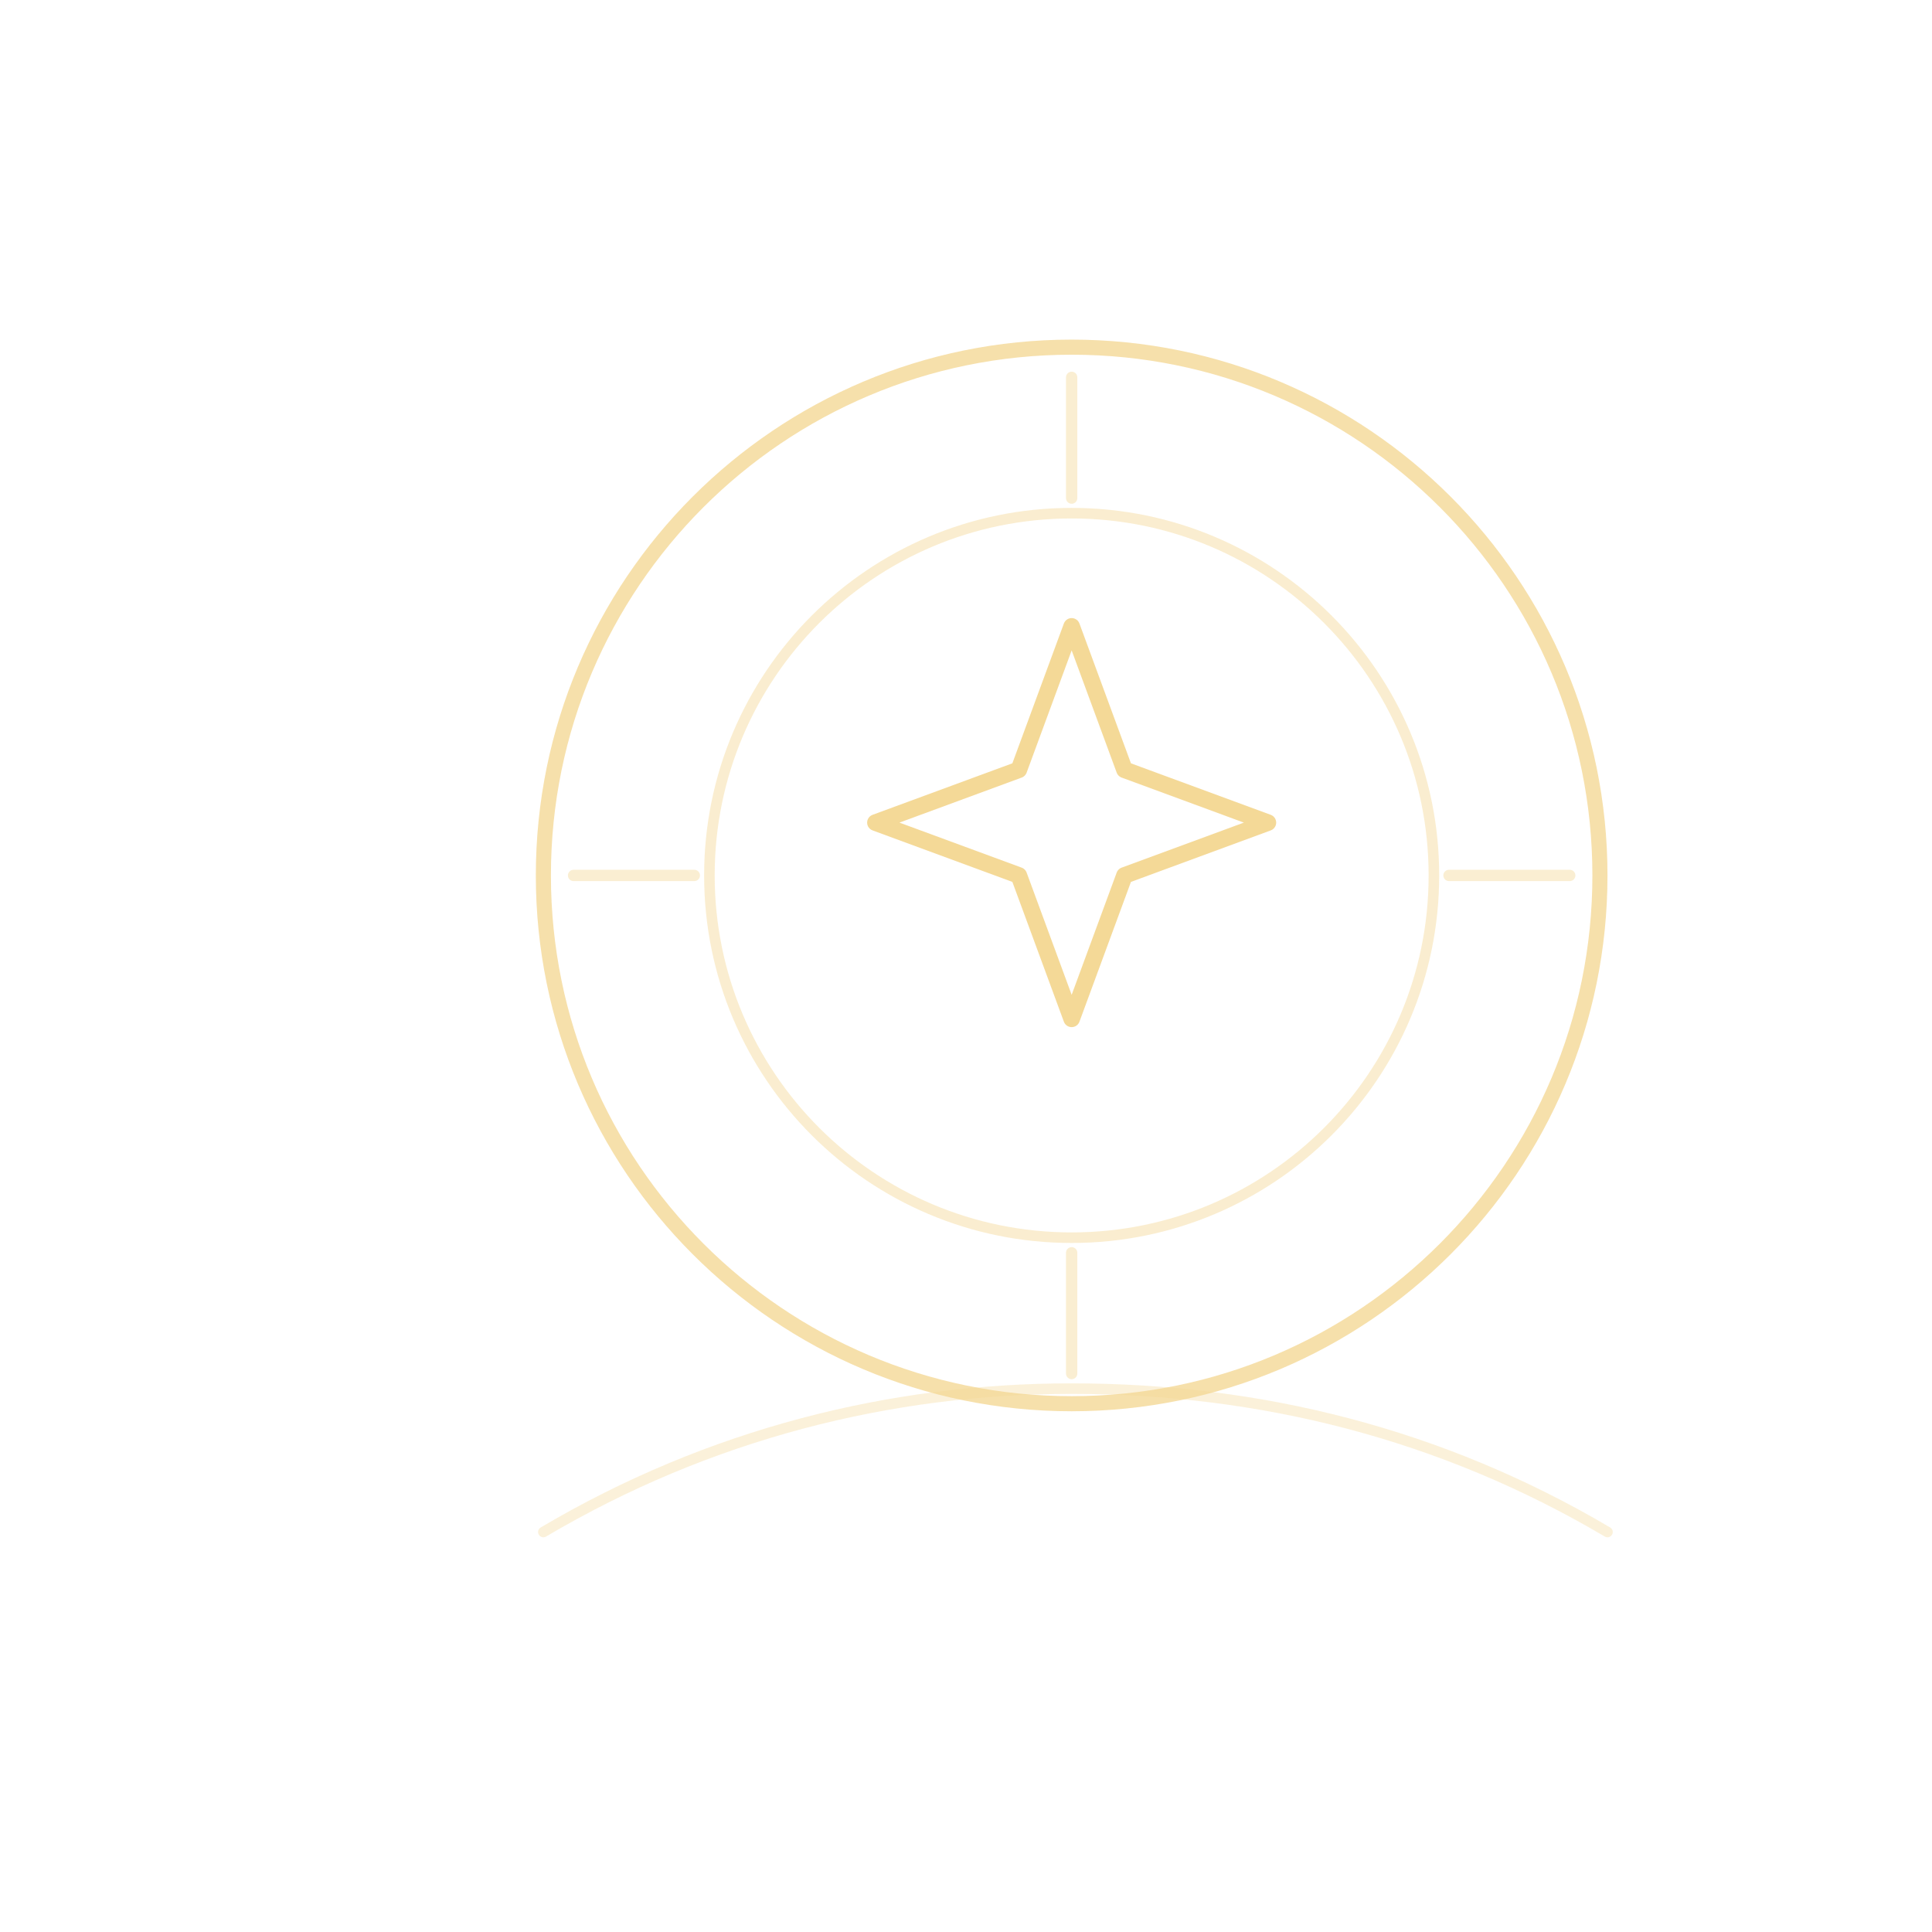
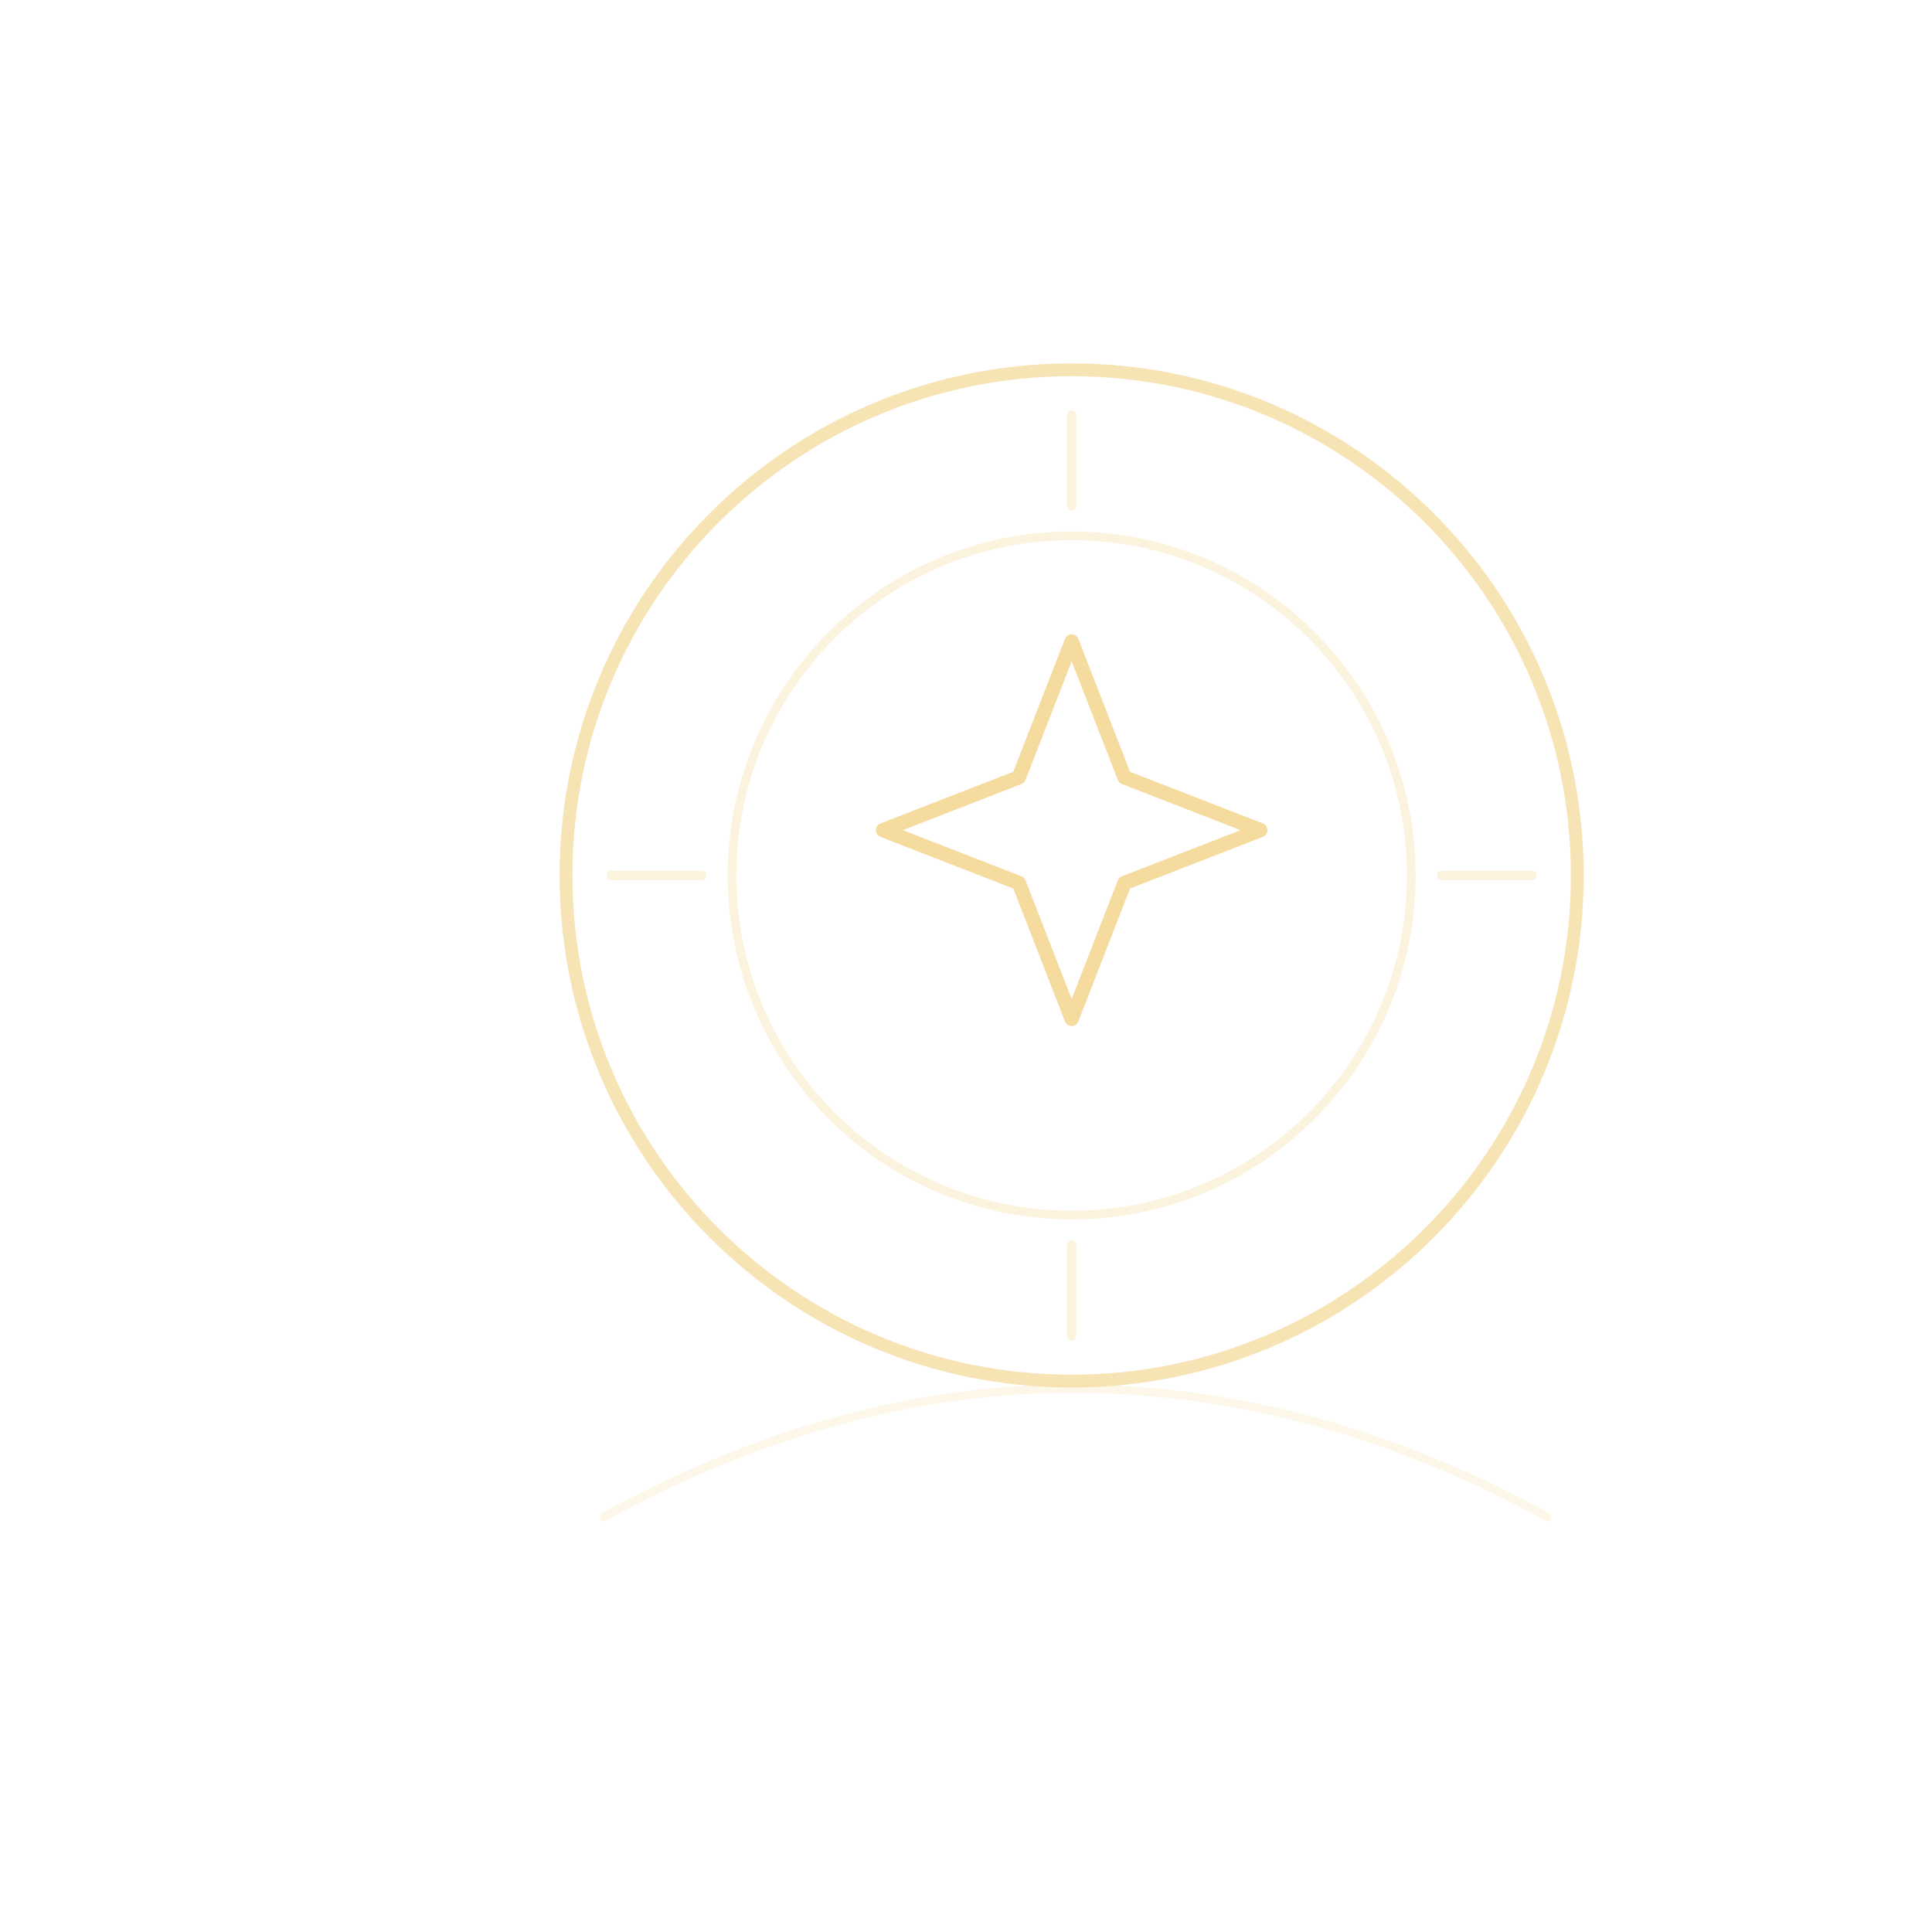
<svg xmlns="http://www.w3.org/2000/svg" viewBox="0 0 256 256" fill="none">
  <g stroke="#F4D793" stroke-linecap="round" stroke-linejoin="round">
-     <circle cx="142" cy="116" r="70" stroke-width="2" opacity=".78" />
-     <circle cx="142" cy="116" r="48" stroke-width="1.4" opacity=".44" />
-     <path d="M142 50v16M142 166v16M76 116h16M192 116h16" stroke-width="1.5" opacity=".42" />
-     <path d="M142 83l7 19 19 7-19 7-7 19-7-19-19-7 19-7 7-19Z" stroke-width="2.2" opacity=".96" />
-     <path d="M72 203c22-13 46-19 70-19 25 0 49 6 71 19" stroke-width="1.4" opacity=".34" />
+     <circle cx="142" cy="116" r="67" stroke-width="1.7" opacity=".68" />
+     <circle cx="142" cy="116" r="45" stroke-width="1.15" opacity=".30" />
+     <path d="M142 55v12M142 165v12M81 116h12M191 116h12" stroke-width="1.25" opacity=".30" />
+     <path d="M142 85l7 18 18 7-18 7-7 18-7-18-18-7 18-7 7-18Z" stroke-width="1.9" opacity=".90" />
+     <path d="M80 201c20-11 41-17 62-17 22 0 43 6 63 17" stroke-width="1.1" opacity=".20" />
  </g>
</svg>
